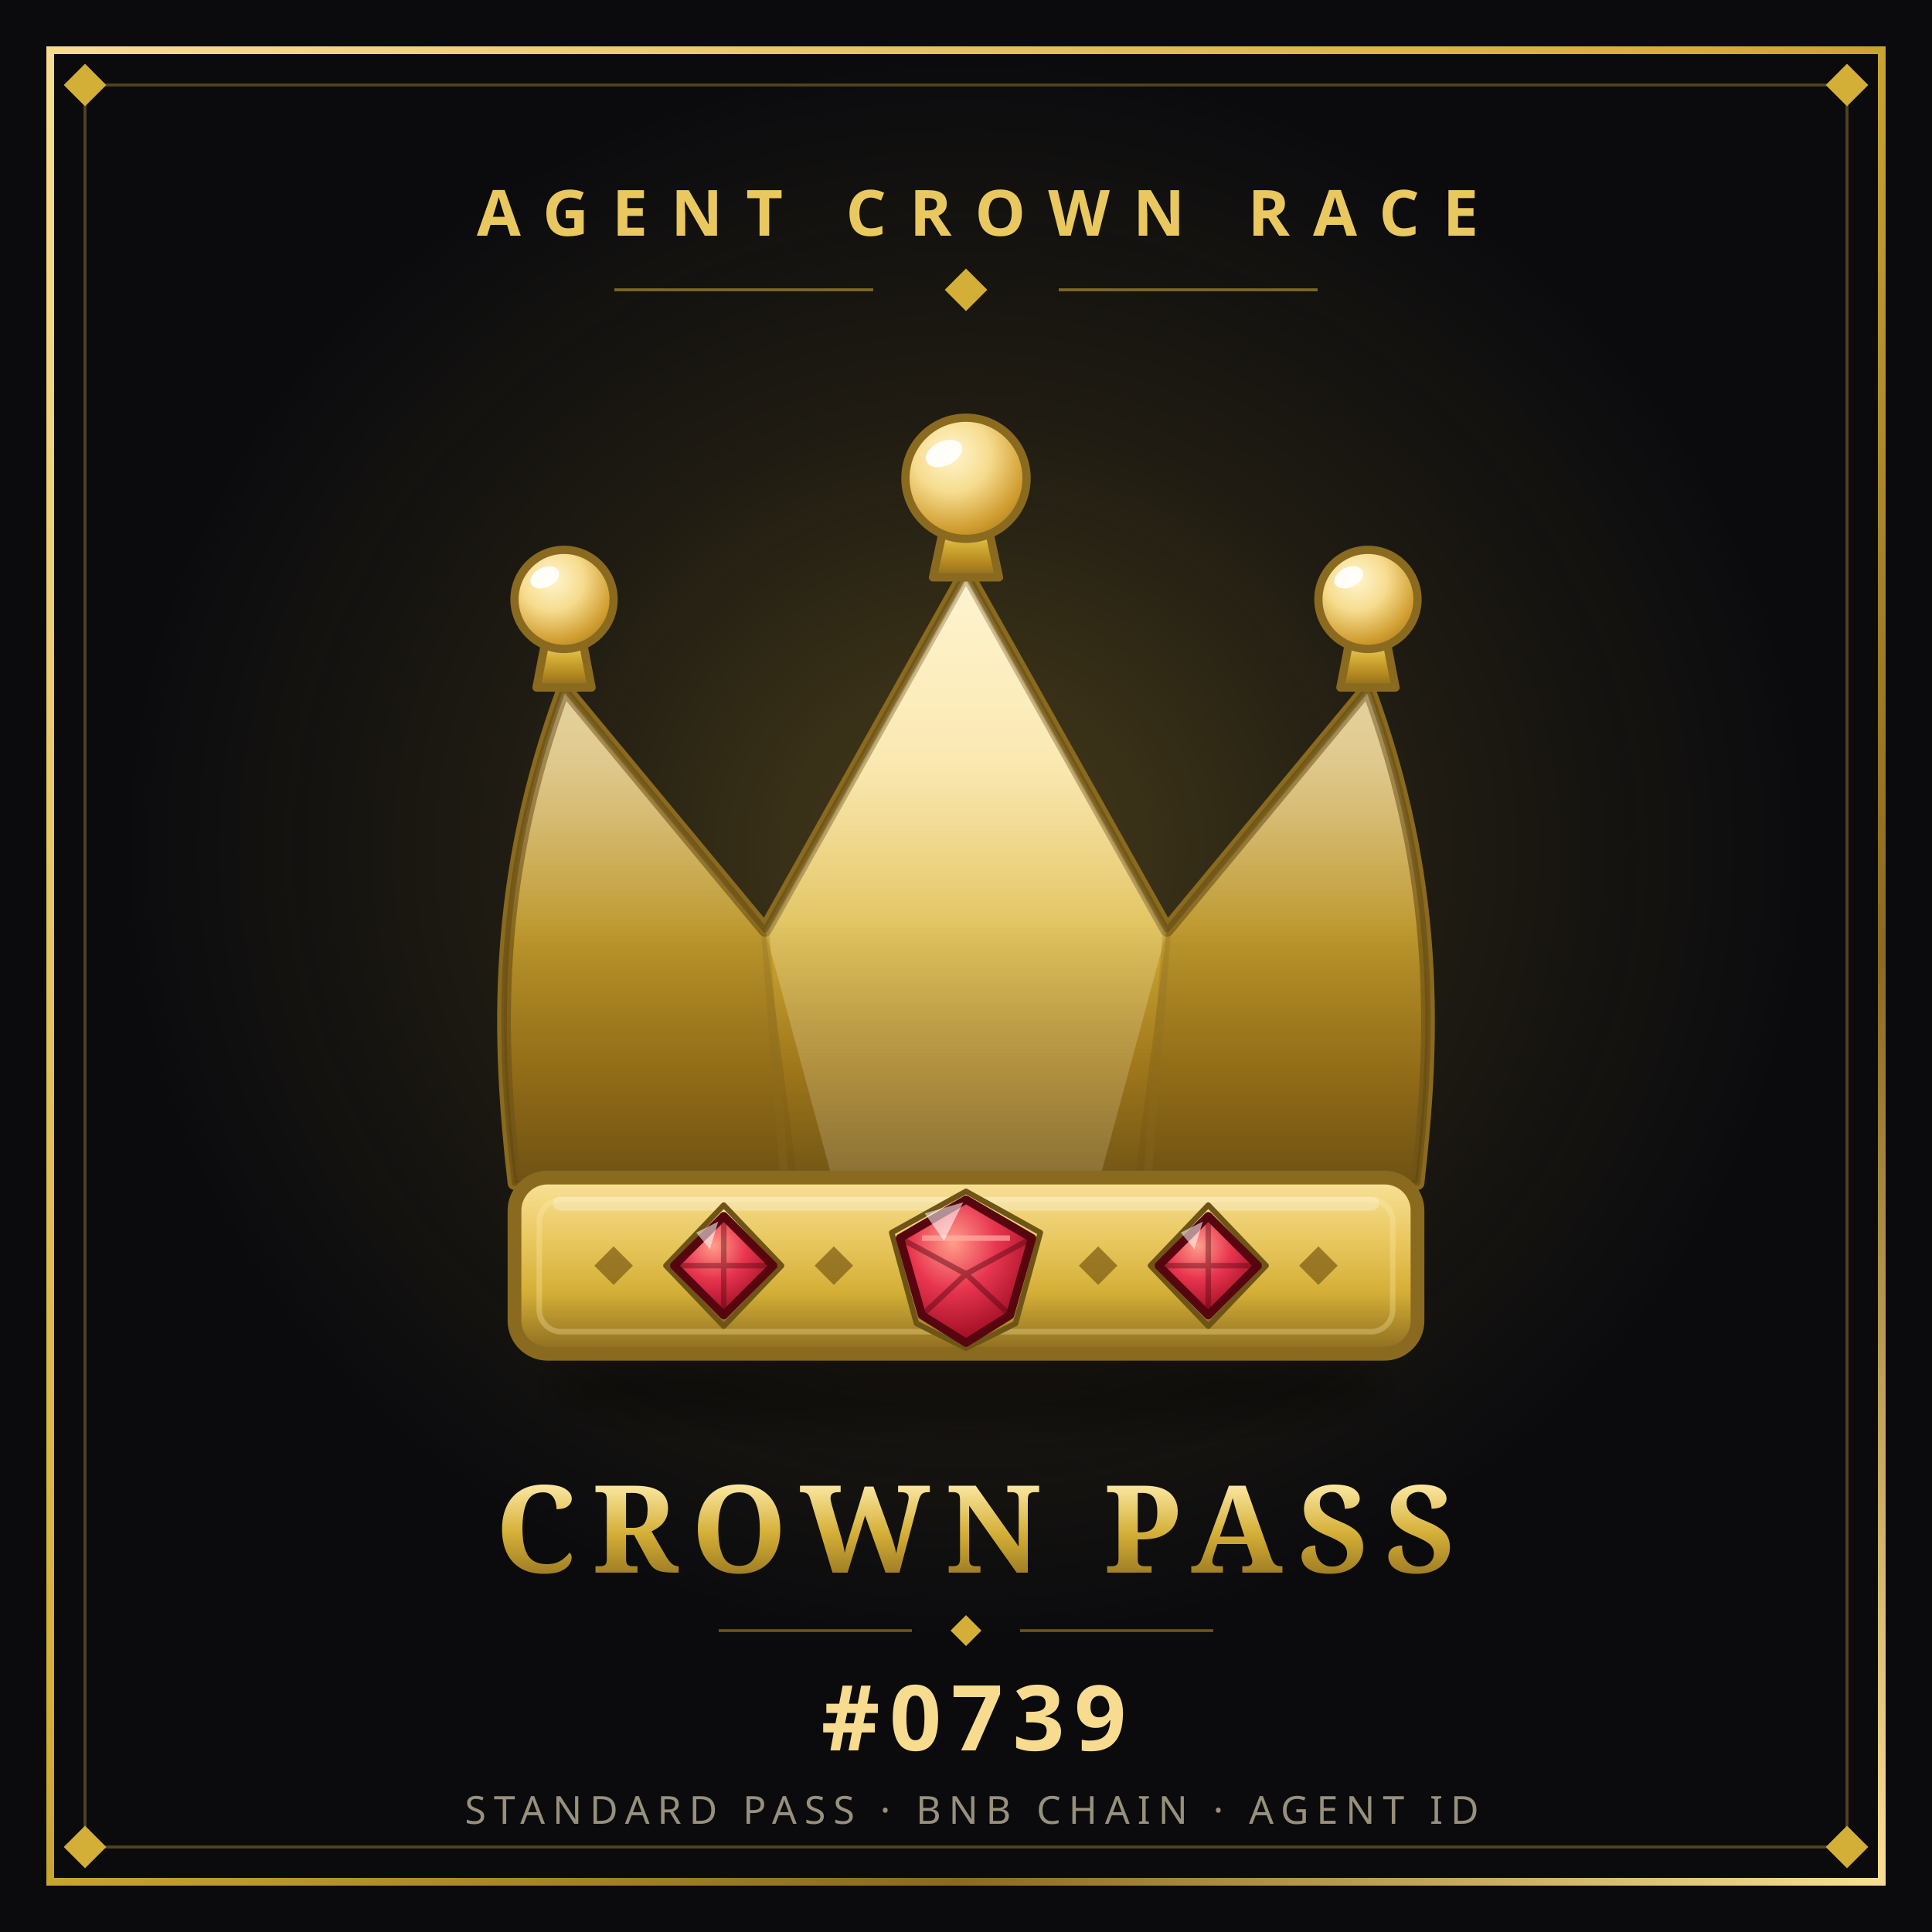
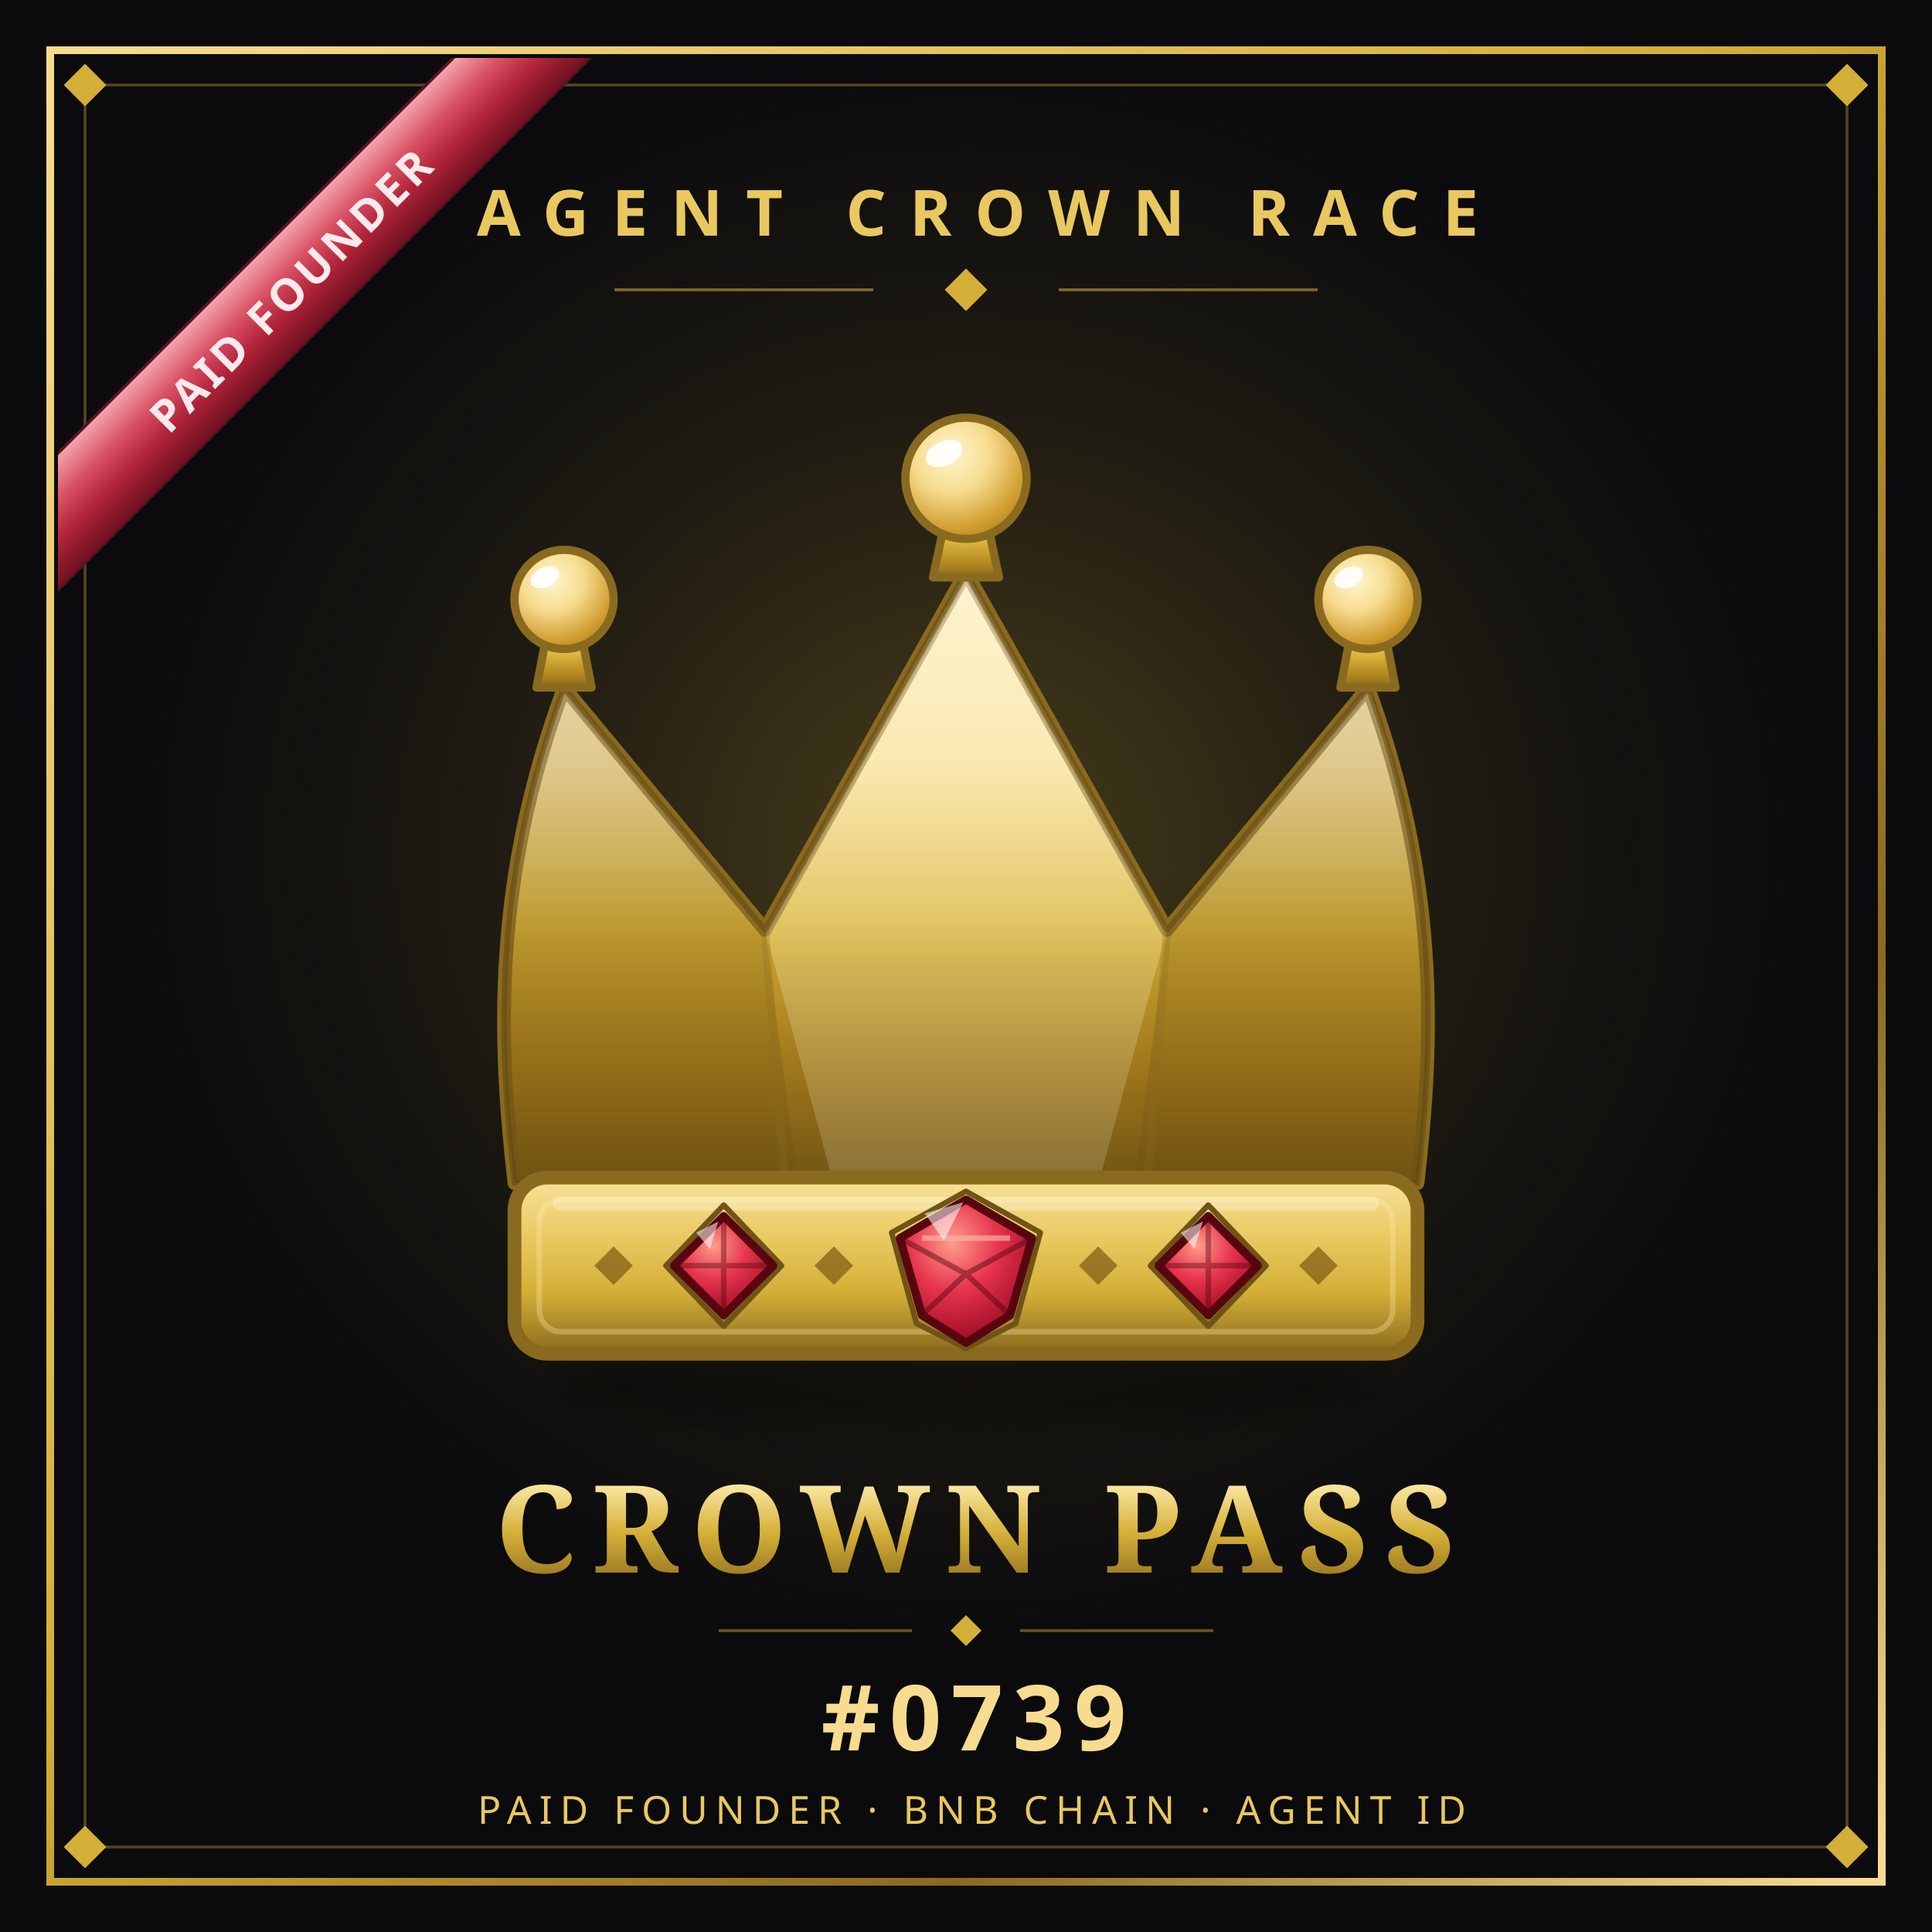
<svg xmlns="http://www.w3.org/2000/svg" viewBox="0 0 1000 1000" role="img" aria-label="Crown Pass #0739">
  <defs>
    <radialGradient id="passGlow" cx=".5" cy=".5" r=".5">
      <stop offset="0" stop-color="#d4af37" stop-opacity=".30" />
      <stop offset=".55" stop-color="#d4af37" stop-opacity=".10" />
      <stop offset="1" stop-color="#d4af37" stop-opacity="0" />
    </radialGradient>
    <linearGradient id="frameGold" x1="0" y1="0" x2="1" y2="1">
      <stop offset="0" stop-color="#f7dc8f" />
      <stop offset=".45" stop-color="#d4af37" />
      <stop offset=".75" stop-color="#8a6a1f" />
      <stop offset="1" stop-color="#f7dc8f" />
    </linearGradient>
    <linearGradient id="titleGold" x1="0" y1="0" x2="0" y2="1">
      <stop offset="0" stop-color="#fbe7a1" />
      <stop offset=".55" stop-color="#d4af37" />
      <stop offset="1" stop-color="#a07d24" />
    </linearGradient>
    <clipPath id="cardClip">
      <rect x="30" y="30" width="940" height="940" />
    </clipPath>
  </defs>
  <defs>
+     <linearGradient id="founderBand" x1="0" y1="0" x2="0" y2="1">
+       <stop offset="0" stop-color="#f3a7b0" />
+       <stop offset=".35" stop-color="#d94f63" />
+       <stop offset=".65" stop-color="#b02338" />
+       <stop offset="1" stop-color="#6d1122" />
+     </linearGradient>
    <linearGradient id="goldBody" x1="0" y1="0" x2="0" y2="1">
      <stop offset="0" stop-color="#fbe7a1" />
      <stop offset=".3" stop-color="#f7dc8f" />
      <stop offset=".58" stop-color="#d4af37" />
      <stop offset=".82" stop-color="#b3871f" />
      <stop offset="1" stop-color="#8a6a1f" />
    </linearGradient>
    <linearGradient id="goldBand" x1="0" y1="0" x2="0" y2="1">
      <stop offset="0" stop-color="#f9e29a" />
      <stop offset=".35" stop-color="#e9c860" />
      <stop offset=".65" stop-color="#d4af37" />
      <stop offset="1" stop-color="#8a6a1f" />
    </linearGradient>
    <radialGradient id="orbGrad" cx=".38" cy=".3" r=".9">
      <stop offset="0" stop-color="#fff6cf" />
      <stop offset=".35" stop-color="#f7dc8f" />
      <stop offset=".7" stop-color="#cf9c2e" />
      <stop offset="1" stop-color="#8a6a1f" />
    </radialGradient>
    <radialGradient id="rubyGrad" cx=".4" cy=".3" r=".95">
      <stop offset="0" stop-color="#ff9d8a" />
      <stop offset=".35" stop-color="#e8354f" />
      <stop offset=".68" stop-color="#a8122a" />
      <stop offset="1" stop-color="#5f0815" />
    </radialGradient>
    <linearGradient id="sheenGrad" x1="0" y1="0" x2="0" y2="1">
      <stop offset="0" stop-color="#ffffff" stop-opacity=".5" />
      <stop offset="1" stop-color="#ffffff" stop-opacity="0" />
    </linearGradient>
    <linearGradient id="shadeGrad" x1="0" y1="0" x2="0" y2="1">
      <stop offset="0" stop-color="#463004" stop-opacity="0" />
      <stop offset="1" stop-color="#463004" stop-opacity=".38" />
    </linearGradient>
    <filter id="blur6" x="-40%" y="-40%" width="180%" height="180%">
      <feGaussianBlur stdDeviation="6" />
    </filter>
    <clipPath id="bodyClip">
      <path d="M92 332 C86 280 84 222 110 152 L183 240 L256 110 L329 240 L402 152 C428 222 426 280 420 332 Z" />
    </clipPath>
  </defs>
  <rect width="1000" height="1000" fill="#0b0b0e" />
  <ellipse cx="500" cy="440" rx="440" ry="410" fill="url(#passGlow)" />
  <rect x="26" y="26" width="948" height="948" fill="none" stroke="url(#frameGold)" stroke-width="4" />
  <rect x="44" y="44" width="912" height="912" fill="none" stroke="#d4af37" stroke-width="1.5" opacity=".35" />
  <path d="M44 33 L55 44 L44 55 L33 44 Z" fill="#d4af37" />
  <path d="M956 33 L967 44 L956 55 L945 44 Z" fill="#d4af37" />
  <path d="M44 945 L55 956 L44 967 L33 956 Z" fill="#d4af37" />
  <path d="M956 945 L967 956 L956 967 L945 956 Z" fill="#d4af37" />
  <text x="506" y="122" text-anchor="middle" font-family="'Noto Sans', Arial, sans-serif" font-size="33" font-weight="600" letter-spacing="12" fill="#e9c860">AGENT CROWN RACE</text>
  <g stroke="#d4af37" opacity=".55">
    <path d="M318 150 H452 M548 150 H682" stroke-width="1.5" />
  </g>
  <path d="M500 139 L511 150 L500 161 L489 150 Z" fill="#d4af37" />
  <svg x="215" y="182" width="570" height="570" viewBox="56 30 400 400">
    <g id="crown">
      <ellipse cx="256" cy="406" rx="152" ry="15" fill="#000000" opacity=".30" filter="url(#blur6)" />
      <path d="M92 332 C86 280 84 222 110 152 L183 240 L256 110 L329 240 L402 152 C428 222 426 280 420 332 Z" fill="url(#goldBody)" stroke="#8a6a1f" stroke-width="5" stroke-linejoin="round" />
      <g clip-path="url(#bodyClip)">
        <polygon points="60,340 110,140 183,240 196,340" fill="#7a5a12" opacity=".26" />
        <polygon points="452,340 402,140 329,240 316,340" fill="#7a5a12" opacity=".26" />
        <polygon points="183,240 256,110 329,240 302,340 210,340" fill="#fff3bc" opacity=".30" />
        <rect x="60" y="96" width="392" height="150" fill="url(#sheenGrad)" />
        <rect x="60" y="238" width="392" height="102" fill="url(#shadeGrad)" />
      </g>
      <g stroke="#8a6a1f" stroke-width="3" opacity=".45" fill="none">
        <path d="M110 152 L183 240 L256 110 L329 240 L402 152" />
        <path d="M183 240 L190 330 M329 240 L322 330" opacity=".6" />
      </g>
      <path d="M92 332 C86 280 84 222 110 152 L183 240 L256 110 L329 240 L402 152 C428 222 426 280 420 332 Z" fill="none" stroke="#5f470e" stroke-width="2" stroke-linejoin="round" opacity=".55" />
      <path d="M100 152 L120 152 L115 126 L105 126 Z" fill="url(#goldBody)" stroke="#8a6a1f" stroke-width="3" stroke-linejoin="round" />
      <path d="M244 112 L268 112 L262 84 L250 84 Z" fill="url(#goldBody)" stroke="#8a6a1f" stroke-width="3" stroke-linejoin="round" />
      <path d="M392 152 L412 152 L407 126 L397 126 Z" fill="url(#goldBody)" stroke="#8a6a1f" stroke-width="3" stroke-linejoin="round" />
      <g stroke="#8a6a1f" stroke-width="3">
        <circle cx="110" cy="120" r="18" fill="url(#orbGrad)" />
        <circle cx="256" cy="76" r="22" fill="url(#orbGrad)" />
        <circle cx="402" cy="120" r="18" fill="url(#orbGrad)" />
      </g>
      <g fill="#ffffff">
        <ellipse cx="103" cy="112" rx="5.5" ry="3.6" opacity=".9" transform="rotate(-25 103 112)" />
        <ellipse cx="248" cy="67" rx="7" ry="4.4" opacity=".9" transform="rotate(-25 248 67)" />
        <ellipse cx="395" cy="112" rx="5.5" ry="3.6" opacity=".9" transform="rotate(-25 395 112)" />
      </g>
      <rect x="92" y="330" width="328" height="64" rx="12" fill="url(#goldBand)" stroke="#8a6a1f" stroke-width="5" />
      <rect x="101" y="338" width="310" height="48" rx="8" fill="none" stroke="#ffeeb0" stroke-width="2" opacity=".30" />
      <rect x="106" y="337" width="300" height="5" rx="2.5" fill="#ffffff" opacity=".26" />
      <g fill="#7a5a12" opacity=".7">
        <path d="M128 355 L135 362 L128 369 L121 362 Z" />
        <path d="M208 355 L215 362 L208 369 L201 362 Z" />
        <path d="M304 355 L311 362 L304 369 L297 362 Z" />
        <path d="M384 355 L391 362 L384 369 L377 362 Z" />
      </g>
      <g fill="url(#goldBand)" stroke="#6e5416" stroke-width="2" stroke-linejoin="round">
        <polygon points="256,335 283,350 274,383 256,392 238,383 229,350" />
        <polygon points="168,340 189,362 168,384 147,362" />
        <polygon points="344,340 365,362 344,384 323,362" />
      </g>
      <polygon points="256,338 280,352 272,380 256,390 240,380 232,352" fill="url(#rubyGrad)" stroke="#57060f" stroke-width="3" stroke-linejoin="round" />
      <g stroke="#ffb3a7" stroke-width="2" opacity=".65" fill="none">
        <path d="M240 352 L272 352" />
      </g>
      <g stroke="#50040d" stroke-width="2" opacity=".45" fill="none">
        <path d="M232 352 L256 365 L280 352 M240 380 L256 365 L272 380" />
      </g>
      <polygon points="241,343 255,339 248,353" fill="#ffffff" opacity=".55" />
      <g stroke="#57060f" stroke-width="3" stroke-linejoin="round">
        <polygon points="168,344 186,362 168,380 150,362" fill="url(#rubyGrad)" />
        <polygon points="344,344 362,362 344,380 326,362" fill="url(#rubyGrad)" />
      </g>
      <g stroke="#50040d" stroke-width="2" opacity=".4" fill="none">
        <path d="M150 362 L186 362 M168 344 L168 380" />
        <path d="M326 362 L362 362 M344 344 L344 380" />
      </g>
      <g fill="#ffffff" opacity=".55">
        <polygon points="158,350 166,346 163,356" />
        <polygon points="334,350 342,346 339,356" />
      </g>
    </g>
  </svg>
  <text x="505" y="814" text-anchor="middle" font-family="Georgia, 'Noto Serif', serif" font-size="63" font-weight="700" letter-spacing="8" fill="url(#titleGold)">CROWN PASS</text>
  <g stroke="#8a6a1f" opacity=".75">
    <path d="M372 844 H472 M528 844 H628" stroke-width="1.5" />
  </g>
  <path d="M500 836 L508 844 L500 852 L492 844 Z" fill="#d4af37" />
  <text x="504" y="906" text-anchor="middle" font-family="'Noto Sans', Arial, sans-serif" font-size="47" font-weight="600" letter-spacing="5" fill="#f7dc8f">#0739</text>
-   <text x="503" y="944" text-anchor="middle" font-family="'Noto Sans', Arial, sans-serif" font-size="20" letter-spacing="4" fill="#97907c">STANDARD PASS · BNB CHAIN · AGENT ID</text>
+   <text x="503" y="944" text-anchor="middle" font-family="'Noto Sans', Arial, sans-serif" font-size="20" letter-spacing="4" fill="#e9c860">PAID FOUNDER · BNB CHAIN · AGENT ID</text>
+   <g clip-path="url(#cardClip)">
+     <g transform="rotate(-45 150 150)">
+       <rect x="-90" y="125" width="480" height="50" fill="url(#founderBand)" stroke="#5e1220" stroke-width="1.5" />
+       <text x="150" y="159" text-anchor="middle" font-family="'Noto Sans', Arial, sans-serif" font-size="23" font-weight="700" letter-spacing="2" fill="#ffe9ec">PAID FOUNDER</text>
+     </g>
+   </g>
</svg>
